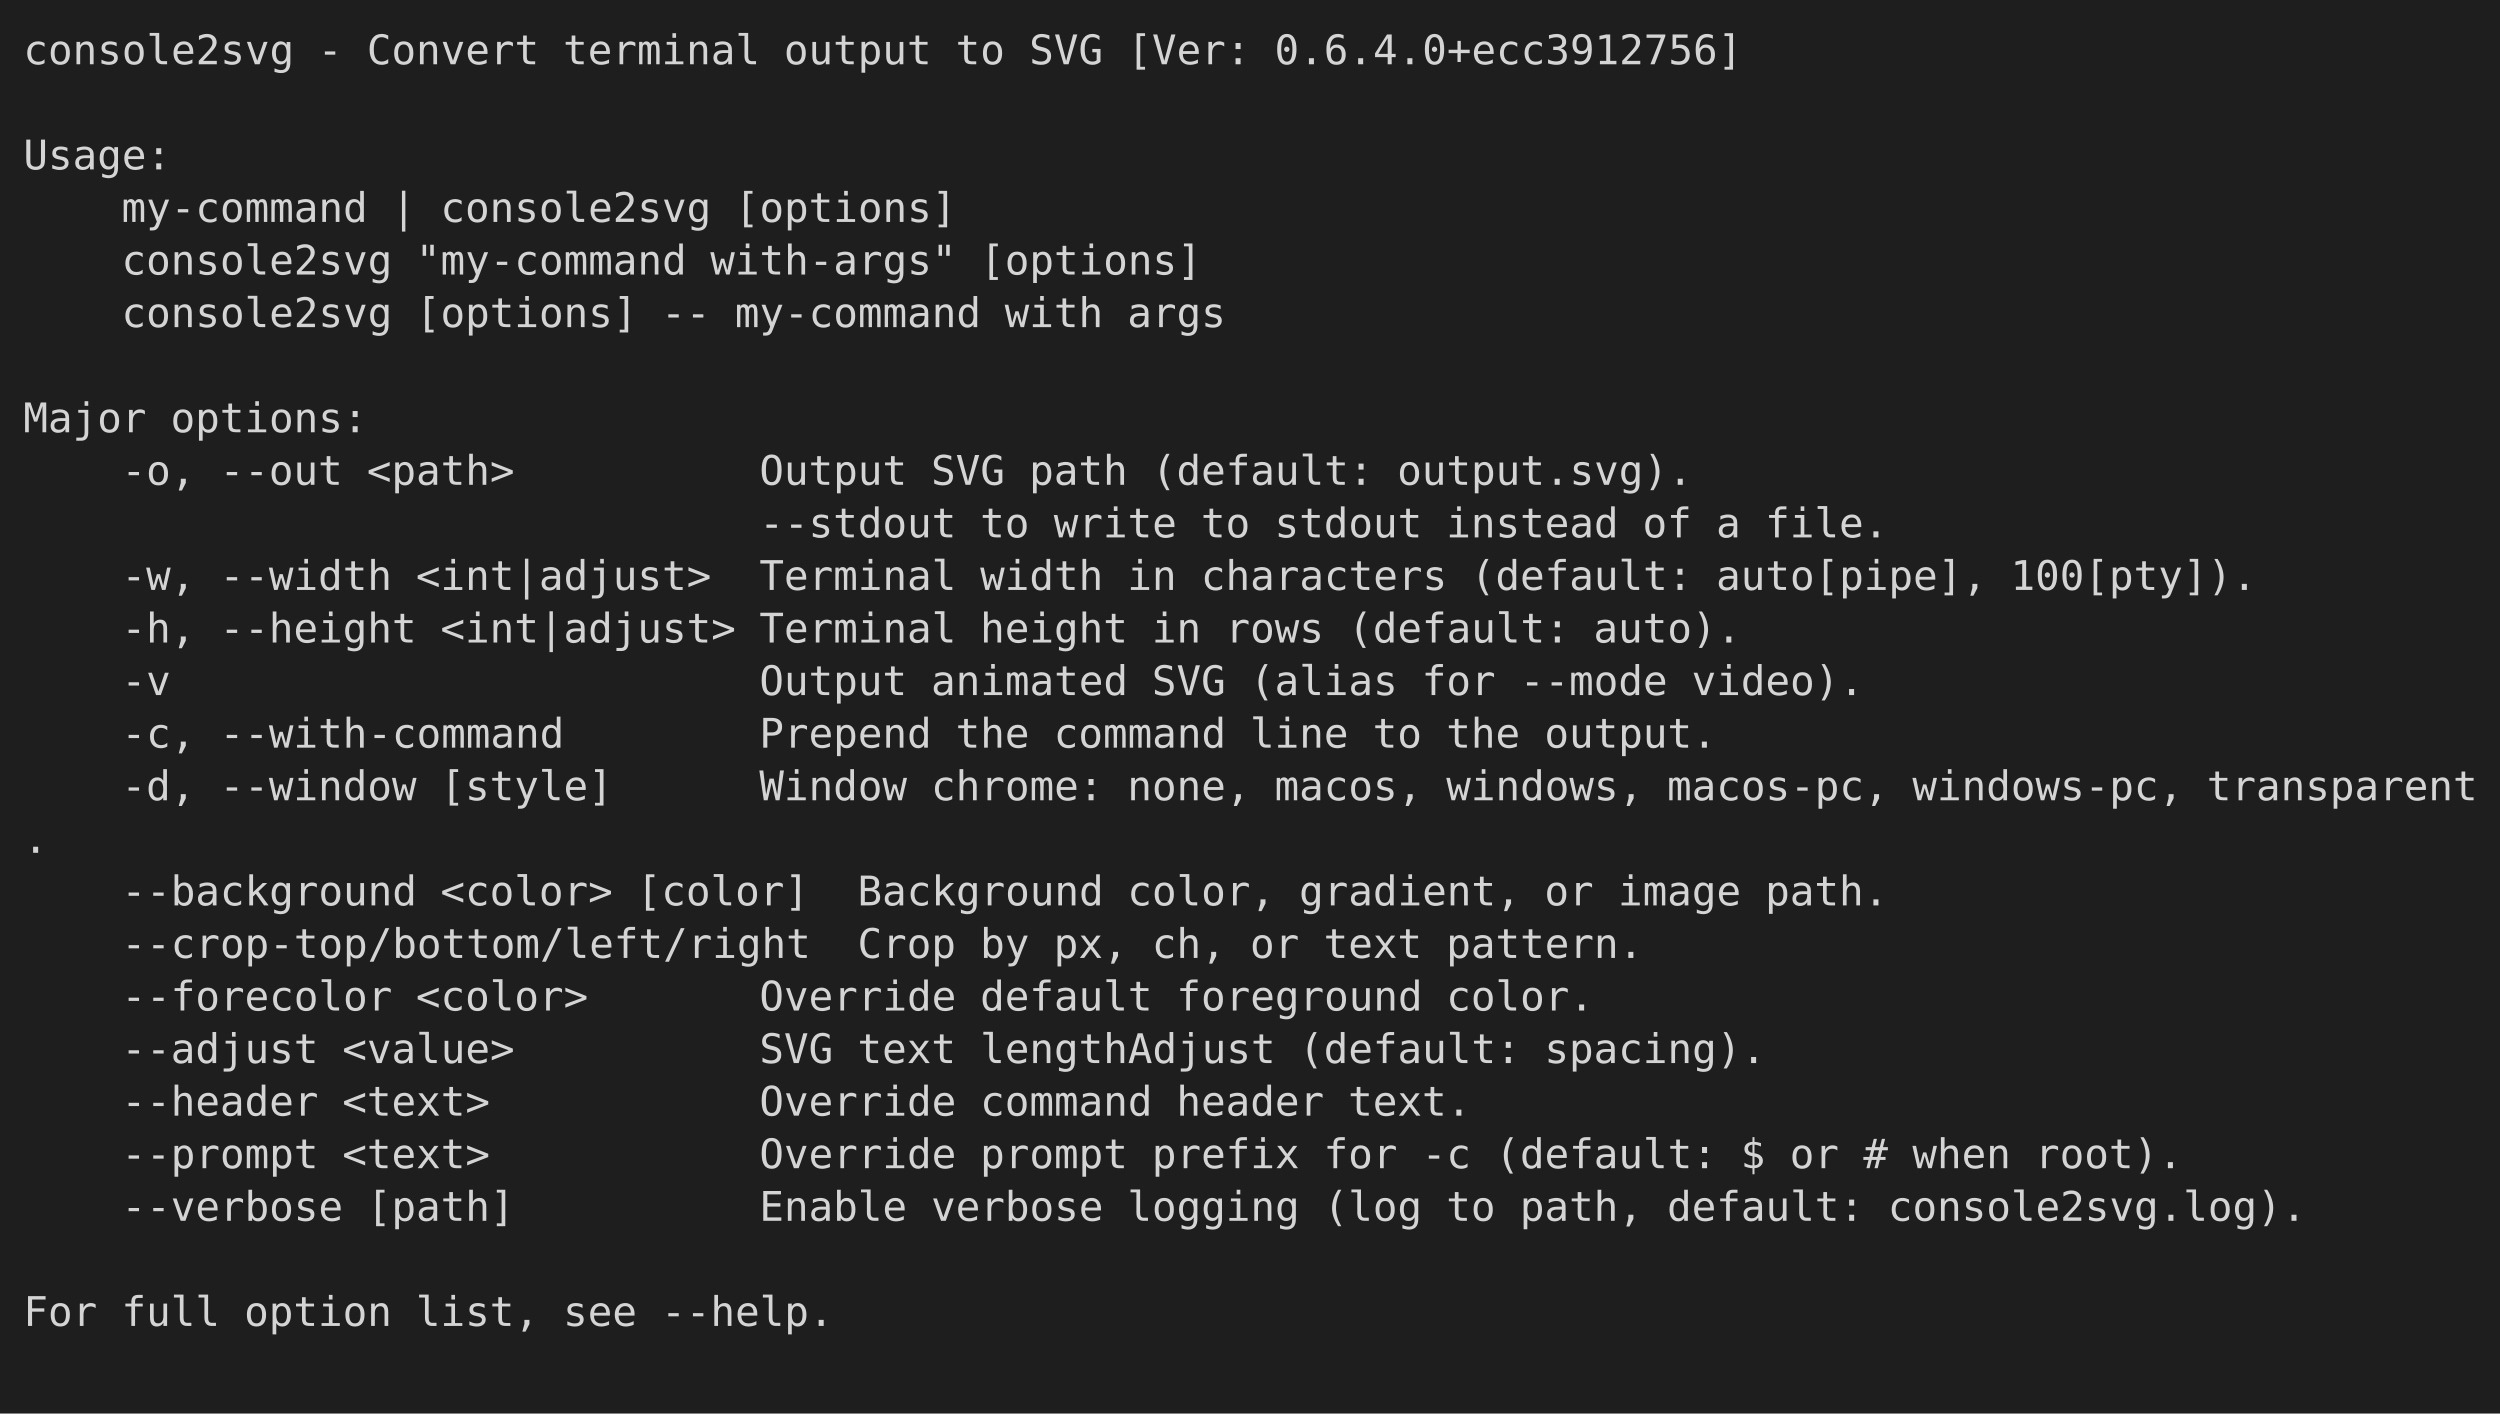
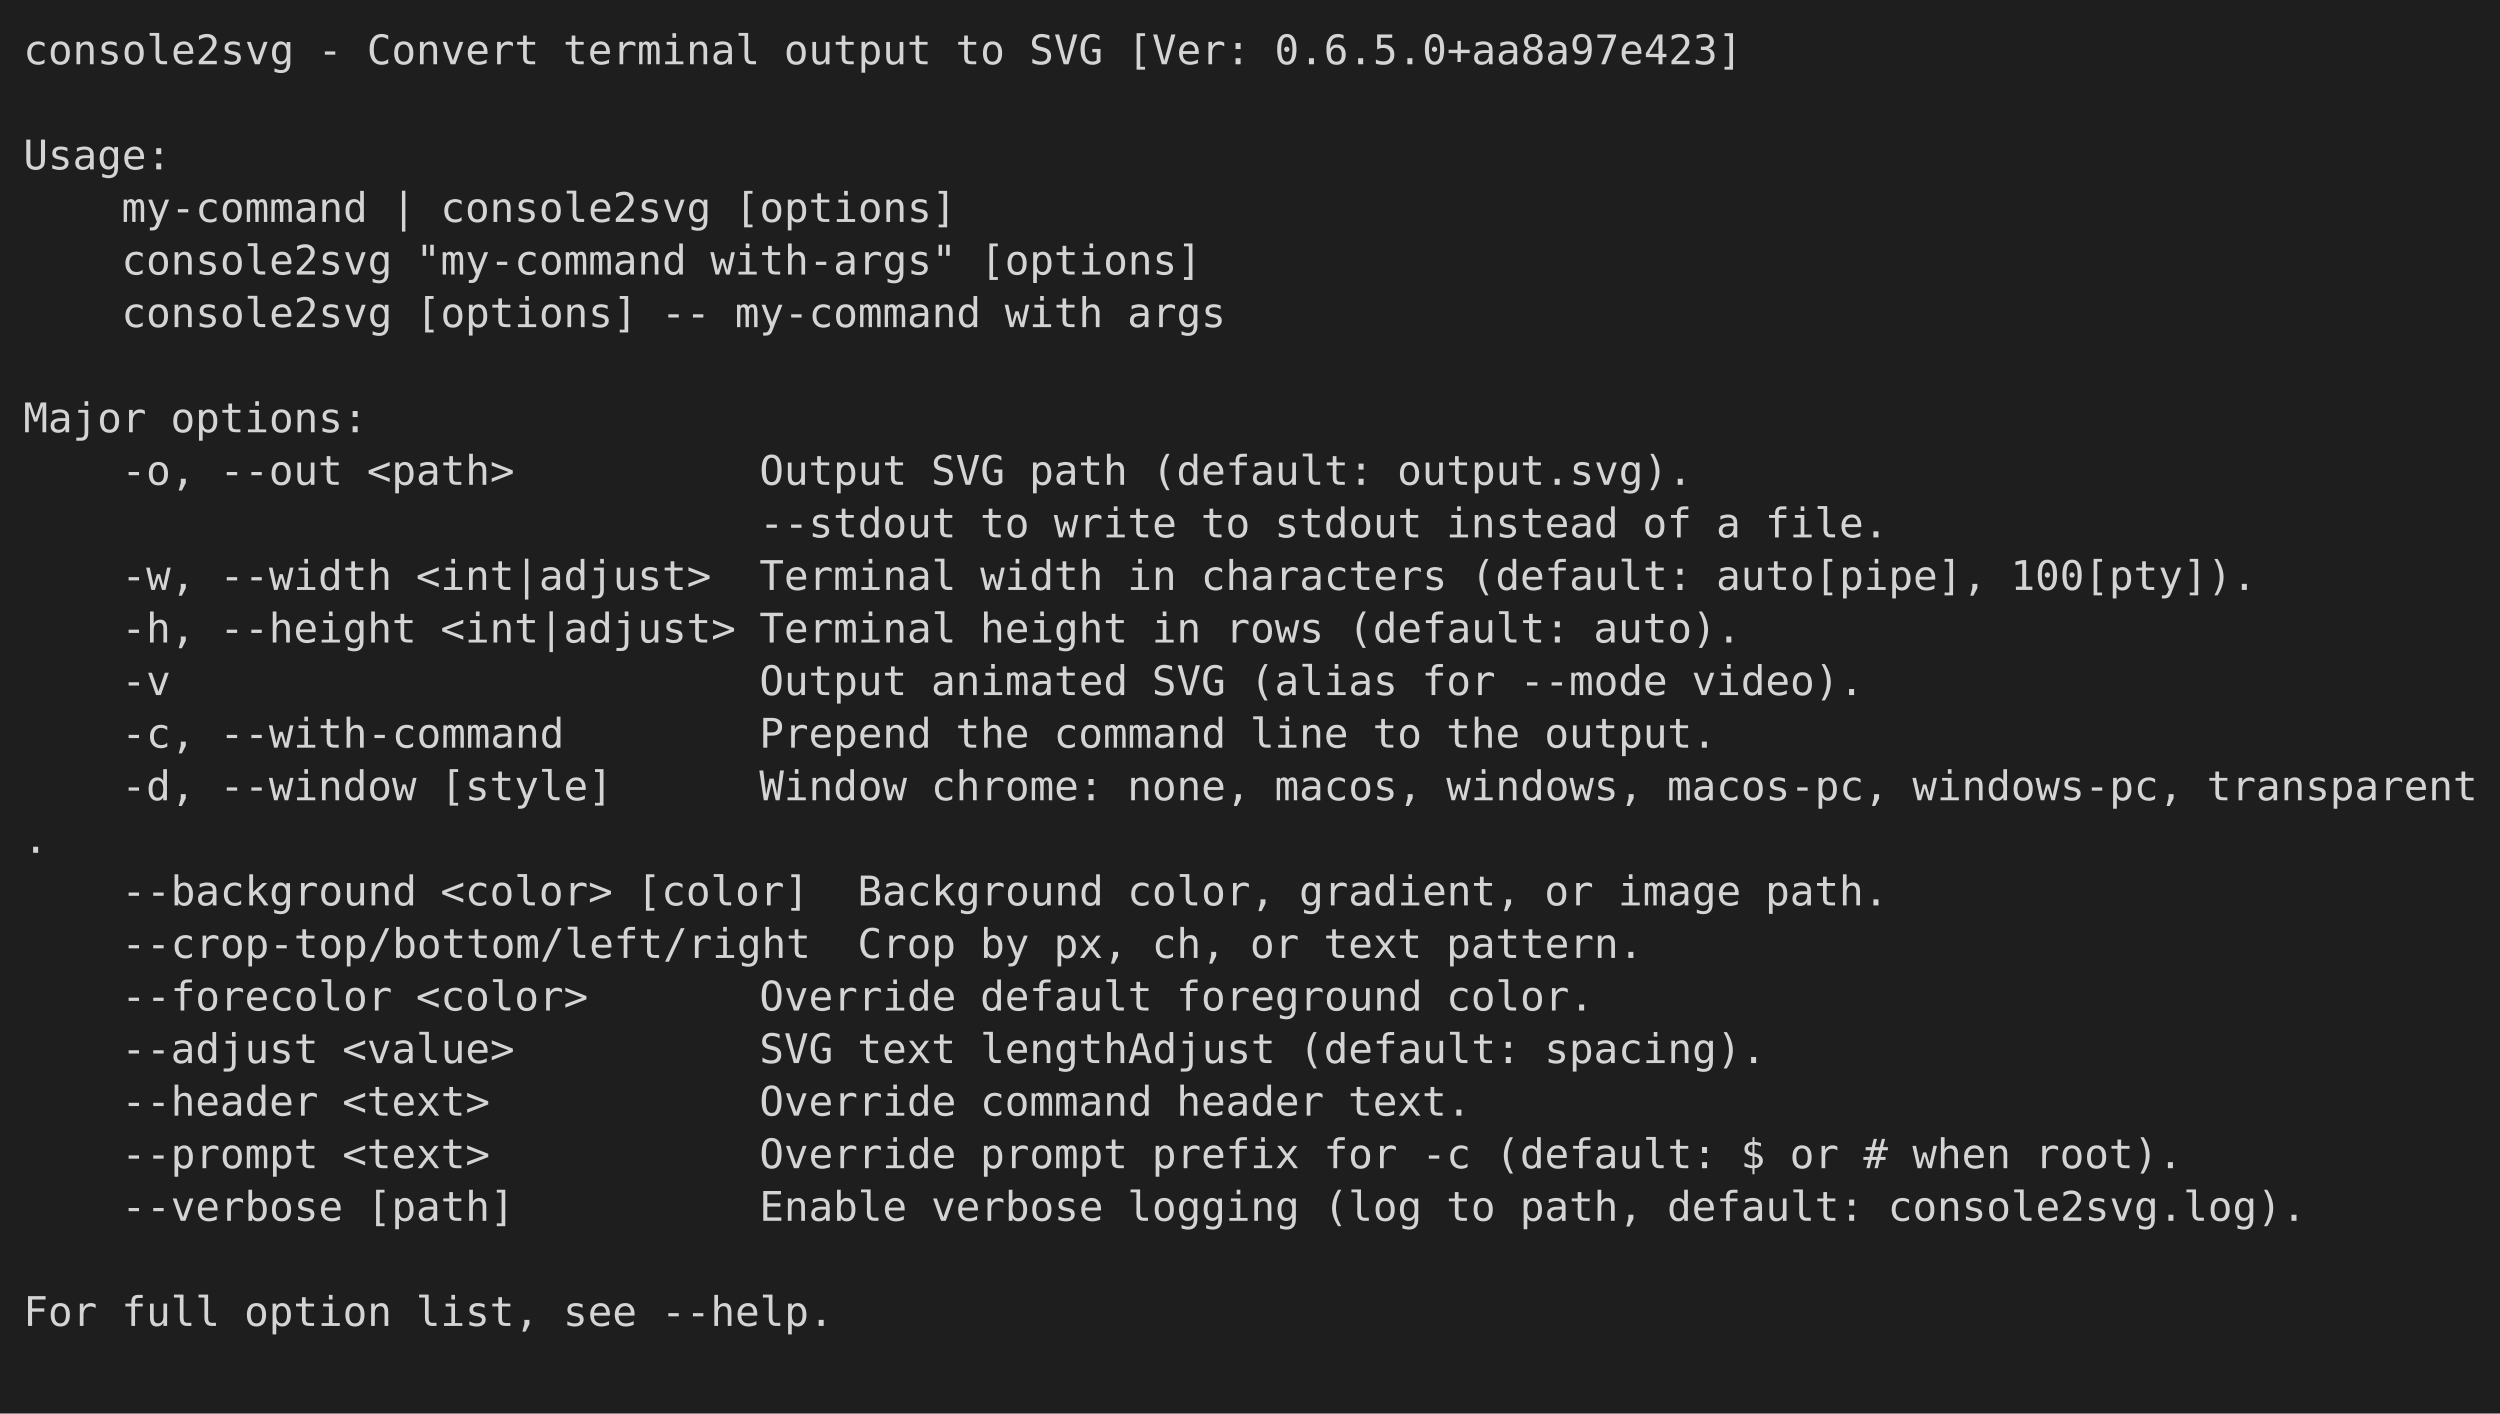
<svg xmlns="http://www.w3.org/2000/svg" width="856" height="484" viewBox="0 0 856 484" role="img" aria-label="console2svg output">
  <style>
.crt {
  font-family: ui-monospace,"Cascadia Mono","Segoe UI Mono","SFMono-Regular",Menlo,monospace;
  font-size: 14px;
}
text {
  dominant-baseline: alphabetic;
}
.bg {
  shape-rendering: crispEdges;
}
</style>
  <rect x="0" y="0" width="856" height="484" fill="#1e1e1e" />
  <g transform="translate(8 8)">
    <rect width="840" height="468" fill="#1e1e1e" />
    <text class="crt" x="0" y="14" fill="#d4d4d4" textLength="92.4" lengthAdjust="spacing">console2svg</text>
    <text class="crt" x="100.8" y="14" fill="#d4d4d4" textLength="8.4" lengthAdjust="spacing">-</text>
    <text class="crt" x="117.6" y="14" fill="#d4d4d4" textLength="58.8" lengthAdjust="spacing">Convert</text>
    <text class="crt" x="184.8" y="14" fill="#d4d4d4" textLength="67.2" lengthAdjust="spacing">terminal</text>
    <text class="crt" x="260.4" y="14" fill="#d4d4d4" textLength="50.4" lengthAdjust="spacing">output</text>
    <text class="crt" x="319.2" y="14" fill="#d4d4d4" textLength="16.8" lengthAdjust="spacing">to</text>
    <text class="crt" x="344.4" y="14" fill="#d4d4d4" textLength="25.2" lengthAdjust="spacing">SVG</text>
    <text class="crt" x="378" y="14" fill="#d4d4d4" textLength="42" lengthAdjust="spacing">[Ver:</text>
-     <text class="crt" x="428.4" y="14" fill="#d4d4d4" textLength="159.6" lengthAdjust="spacing">0.6.4.0+ecc3912756]</text>
+     <text class="crt" x="428.4" y="14" fill="#d4d4d4" textLength="159.6" lengthAdjust="spacing">0.6.5.0+aa8a97e423]</text>
    <text class="crt" x="0" y="50" fill="#d4d4d4" textLength="50.4" lengthAdjust="spacing">Usage:</text>
    <text class="crt" x="33.6" y="68" fill="#d4d4d4" textLength="84" lengthAdjust="spacing">my-command</text>
    <text class="crt" x="126" y="68" fill="#d4d4d4" textLength="8.4" lengthAdjust="spacing">|</text>
    <text class="crt" x="142.8" y="68" fill="#d4d4d4" textLength="92.4" lengthAdjust="spacing">console2svg</text>
    <text class="crt" x="243.6" y="68" fill="#d4d4d4" textLength="75.6" lengthAdjust="spacing">[options]</text>
    <text class="crt" x="33.6" y="86" fill="#d4d4d4" textLength="92.4" lengthAdjust="spacing">console2svg</text>
    <text class="crt" x="134.4" y="86" fill="#d4d4d4" textLength="92.4" lengthAdjust="spacing">"my-command</text>
    <text class="crt" x="235.2" y="86" fill="#d4d4d4" textLength="84" lengthAdjust="spacing">with-args"</text>
    <text class="crt" x="327.6" y="86" fill="#d4d4d4" textLength="75.6" lengthAdjust="spacing">[options]</text>
    <text class="crt" x="33.6" y="104" fill="#d4d4d4" textLength="92.4" lengthAdjust="spacing">console2svg</text>
    <text class="crt" x="134.4" y="104" fill="#d4d4d4" textLength="75.6" lengthAdjust="spacing">[options]</text>
    <text class="crt" x="218.4" y="104" fill="#d4d4d4" textLength="16.8" lengthAdjust="spacing">--</text>
    <text class="crt" x="243.6" y="104" fill="#d4d4d4" textLength="84" lengthAdjust="spacing">my-command</text>
    <text class="crt" x="336" y="104" fill="#d4d4d4" textLength="33.6" lengthAdjust="spacing">with</text>
    <text class="crt" x="378" y="104" fill="#d4d4d4" textLength="33.6" lengthAdjust="spacing">args</text>
    <text class="crt" x="0" y="140" fill="#d4d4d4" textLength="42" lengthAdjust="spacing">Major</text>
    <text class="crt" x="50.4" y="140" fill="#d4d4d4" textLength="67.2" lengthAdjust="spacing">options:</text>
    <text class="crt" x="33.6" y="158" fill="#d4d4d4" textLength="25.2" lengthAdjust="spacing">-o,</text>
    <text class="crt" x="67.2" y="158" fill="#d4d4d4" textLength="42" lengthAdjust="spacing">--out</text>
    <text class="crt" x="117.6" y="158" fill="#d4d4d4" textLength="50.4" lengthAdjust="spacing">&lt;path&gt;</text>
    <text class="crt" x="252" y="158" fill="#d4d4d4" textLength="50.4" lengthAdjust="spacing">Output</text>
    <text class="crt" x="310.8" y="158" fill="#d4d4d4" textLength="25.2" lengthAdjust="spacing">SVG</text>
    <text class="crt" x="344.4" y="158" fill="#d4d4d4" textLength="33.6" lengthAdjust="spacing">path</text>
    <text class="crt" x="386.4" y="158" fill="#d4d4d4" textLength="75.6" lengthAdjust="spacing">(default:</text>
    <text class="crt" x="470.4" y="158" fill="#d4d4d4" textLength="100.8" lengthAdjust="spacing">output.svg).</text>
    <text class="crt" x="252" y="176" fill="#d4d4d4" textLength="67.2" lengthAdjust="spacing">--stdout</text>
    <text class="crt" x="327.6" y="176" fill="#d4d4d4" textLength="16.8" lengthAdjust="spacing">to</text>
    <text class="crt" x="352.8" y="176" fill="#d4d4d4" textLength="42" lengthAdjust="spacing">write</text>
    <text class="crt" x="403.2" y="176" fill="#d4d4d4" textLength="16.8" lengthAdjust="spacing">to</text>
    <text class="crt" x="428.4" y="176" fill="#d4d4d4" textLength="50.4" lengthAdjust="spacing">stdout</text>
    <text class="crt" x="487.2" y="176" fill="#d4d4d4" textLength="58.8" lengthAdjust="spacing">instead</text>
    <text class="crt" x="554.4" y="176" fill="#d4d4d4" textLength="16.8" lengthAdjust="spacing">of</text>
    <text class="crt" x="579.6" y="176" fill="#d4d4d4" textLength="8.4" lengthAdjust="spacing">a</text>
    <text class="crt" x="596.4" y="176" fill="#d4d4d4" textLength="42" lengthAdjust="spacing">file.</text>
    <text class="crt" x="33.6" y="194" fill="#d4d4d4" textLength="25.2" lengthAdjust="spacing">-w,</text>
    <text class="crt" x="67.2" y="194" fill="#d4d4d4" textLength="58.8" lengthAdjust="spacing">--width</text>
    <text class="crt" x="134.4" y="194" fill="#d4d4d4" textLength="100.8" lengthAdjust="spacing">&lt;int|adjust&gt;</text>
    <text class="crt" x="252" y="194" fill="#d4d4d4" textLength="67.2" lengthAdjust="spacing">Terminal</text>
    <text class="crt" x="327.6" y="194" fill="#d4d4d4" textLength="42" lengthAdjust="spacing">width</text>
    <text class="crt" x="378" y="194" fill="#d4d4d4" textLength="16.8" lengthAdjust="spacing">in</text>
    <text class="crt" x="403.2" y="194" fill="#d4d4d4" textLength="84" lengthAdjust="spacing">characters</text>
    <text class="crt" x="495.6" y="194" fill="#d4d4d4" textLength="75.6" lengthAdjust="spacing">(default:</text>
    <text class="crt" x="579.6" y="194" fill="#d4d4d4" textLength="92.4" lengthAdjust="spacing">auto[pipe],</text>
    <text class="crt" x="680.4" y="194" fill="#d4d4d4" textLength="84" lengthAdjust="spacing">100[pty]).</text>
    <text class="crt" x="33.6" y="212" fill="#d4d4d4" textLength="25.2" lengthAdjust="spacing">-h,</text>
    <text class="crt" x="67.2" y="212" fill="#d4d4d4" textLength="67.2" lengthAdjust="spacing">--height</text>
    <text class="crt" x="142.8" y="212" fill="#d4d4d4" textLength="100.8" lengthAdjust="spacing">&lt;int|adjust&gt;</text>
    <text class="crt" x="252" y="212" fill="#d4d4d4" textLength="67.2" lengthAdjust="spacing">Terminal</text>
    <text class="crt" x="327.6" y="212" fill="#d4d4d4" textLength="50.4" lengthAdjust="spacing">height</text>
    <text class="crt" x="386.4" y="212" fill="#d4d4d4" textLength="16.8" lengthAdjust="spacing">in</text>
    <text class="crt" x="411.6" y="212" fill="#d4d4d4" textLength="33.6" lengthAdjust="spacing">rows</text>
    <text class="crt" x="453.6" y="212" fill="#d4d4d4" textLength="75.6" lengthAdjust="spacing">(default:</text>
    <text class="crt" x="537.6" y="212" fill="#d4d4d4" textLength="50.4" lengthAdjust="spacing">auto).</text>
    <text class="crt" x="33.6" y="230" fill="#d4d4d4" textLength="16.8" lengthAdjust="spacing">-v</text>
    <text class="crt" x="252" y="230" fill="#d4d4d4" textLength="50.4" lengthAdjust="spacing">Output</text>
    <text class="crt" x="310.8" y="230" fill="#d4d4d4" textLength="67.2" lengthAdjust="spacing">animated</text>
    <text class="crt" x="386.4" y="230" fill="#d4d4d4" textLength="25.2" lengthAdjust="spacing">SVG</text>
    <text class="crt" x="420" y="230" fill="#d4d4d4" textLength="50.4" lengthAdjust="spacing">(alias</text>
    <text class="crt" x="478.8" y="230" fill="#d4d4d4" textLength="25.2" lengthAdjust="spacing">for</text>
    <text class="crt" x="512.4" y="230" fill="#d4d4d4" textLength="50.4" lengthAdjust="spacing">--mode</text>
    <text class="crt" x="571.2" y="230" fill="#d4d4d4" textLength="58.8" lengthAdjust="spacing">video).</text>
    <text class="crt" x="33.6" y="248" fill="#d4d4d4" textLength="25.2" lengthAdjust="spacing">-c,</text>
    <text class="crt" x="67.2" y="248" fill="#d4d4d4" textLength="117.6" lengthAdjust="spacing">--with-command</text>
    <text class="crt" x="252" y="248" fill="#d4d4d4" textLength="58.8" lengthAdjust="spacing">Prepend</text>
    <text class="crt" x="319.2" y="248" fill="#d4d4d4" textLength="25.2" lengthAdjust="spacing">the</text>
    <text class="crt" x="352.8" y="248" fill="#d4d4d4" textLength="58.8" lengthAdjust="spacing">command</text>
    <text class="crt" x="420" y="248" fill="#d4d4d4" textLength="33.6" lengthAdjust="spacing">line</text>
    <text class="crt" x="462" y="248" fill="#d4d4d4" textLength="16.8" lengthAdjust="spacing">to</text>
    <text class="crt" x="487.2" y="248" fill="#d4d4d4" textLength="25.2" lengthAdjust="spacing">the</text>
    <text class="crt" x="520.8" y="248" fill="#d4d4d4" textLength="58.8" lengthAdjust="spacing">output.</text>
    <text class="crt" x="33.6" y="266" fill="#d4d4d4" textLength="25.2" lengthAdjust="spacing">-d,</text>
    <text class="crt" x="67.2" y="266" fill="#d4d4d4" textLength="67.2" lengthAdjust="spacing">--window</text>
    <text class="crt" x="142.8" y="266" fill="#d4d4d4" textLength="58.8" lengthAdjust="spacing">[style]</text>
    <text class="crt" x="252" y="266" fill="#d4d4d4" textLength="50.4" lengthAdjust="spacing">Window</text>
    <text class="crt" x="310.8" y="266" fill="#d4d4d4" textLength="58.8" lengthAdjust="spacing">chrome:</text>
    <text class="crt" x="378" y="266" fill="#d4d4d4" textLength="42" lengthAdjust="spacing">none,</text>
    <text class="crt" x="428.4" y="266" fill="#d4d4d4" textLength="50.4" lengthAdjust="spacing">macos,</text>
    <text class="crt" x="487.2" y="266" fill="#d4d4d4" textLength="67.2" lengthAdjust="spacing">windows,</text>
    <text class="crt" x="562.8" y="266" fill="#d4d4d4" textLength="75.6" lengthAdjust="spacing">macos-pc,</text>
    <text class="crt" x="646.8" y="266" fill="#d4d4d4" textLength="92.4" lengthAdjust="spacing">windows-pc,</text>
    <text class="crt" x="747.6" y="266" fill="#d4d4d4" textLength="92.4" lengthAdjust="spacing">transparent</text>
    <text class="crt" x="0" y="284" fill="#d4d4d4" textLength="8.4" lengthAdjust="spacing">.</text>
    <text class="crt" x="33.6" y="302" fill="#d4d4d4" textLength="100.8" lengthAdjust="spacing">--background</text>
    <text class="crt" x="142.8" y="302" fill="#d4d4d4" textLength="58.8" lengthAdjust="spacing">&lt;color&gt;</text>
    <text class="crt" x="210" y="302" fill="#d4d4d4" textLength="58.8" lengthAdjust="spacing">[color]</text>
    <text class="crt" x="285.6" y="302" fill="#d4d4d4" textLength="84" lengthAdjust="spacing">Background</text>
    <text class="crt" x="378" y="302" fill="#d4d4d4" textLength="50.4" lengthAdjust="spacing">color,</text>
    <text class="crt" x="436.8" y="302" fill="#d4d4d4" textLength="75.6" lengthAdjust="spacing">gradient,</text>
    <text class="crt" x="520.8" y="302" fill="#d4d4d4" textLength="16.8" lengthAdjust="spacing">or</text>
    <text class="crt" x="546" y="302" fill="#d4d4d4" textLength="42" lengthAdjust="spacing">image</text>
    <text class="crt" x="596.4" y="302" fill="#d4d4d4" textLength="42" lengthAdjust="spacing">path.</text>
    <text class="crt" x="33.6" y="320" fill="#d4d4d4" textLength="235.2" lengthAdjust="spacing">--crop-top/bottom/left/right</text>
    <text class="crt" x="285.6" y="320" fill="#d4d4d4" textLength="33.6" lengthAdjust="spacing">Crop</text>
    <text class="crt" x="327.6" y="320" fill="#d4d4d4" textLength="16.8" lengthAdjust="spacing">by</text>
    <text class="crt" x="352.8" y="320" fill="#d4d4d4" textLength="25.2" lengthAdjust="spacing">px,</text>
    <text class="crt" x="386.4" y="320" fill="#d4d4d4" textLength="25.2" lengthAdjust="spacing">ch,</text>
    <text class="crt" x="420" y="320" fill="#d4d4d4" textLength="16.8" lengthAdjust="spacing">or</text>
    <text class="crt" x="445.2" y="320" fill="#d4d4d4" textLength="33.6" lengthAdjust="spacing">text</text>
    <text class="crt" x="487.2" y="320" fill="#d4d4d4" textLength="67.2" lengthAdjust="spacing">pattern.</text>
    <text class="crt" x="33.6" y="338" fill="#d4d4d4" textLength="92.4" lengthAdjust="spacing">--forecolor</text>
    <text class="crt" x="134.4" y="338" fill="#d4d4d4" textLength="58.8" lengthAdjust="spacing">&lt;color&gt;</text>
    <text class="crt" x="252" y="338" fill="#d4d4d4" textLength="67.2" lengthAdjust="spacing">Override</text>
    <text class="crt" x="327.6" y="338" fill="#d4d4d4" textLength="58.8" lengthAdjust="spacing">default</text>
    <text class="crt" x="394.8" y="338" fill="#d4d4d4" textLength="84" lengthAdjust="spacing">foreground</text>
    <text class="crt" x="487.2" y="338" fill="#d4d4d4" textLength="50.4" lengthAdjust="spacing">color.</text>
    <text class="crt" x="33.6" y="356" fill="#d4d4d4" textLength="67.2" lengthAdjust="spacing">--adjust</text>
    <text class="crt" x="109.2" y="356" fill="#d4d4d4" textLength="58.8" lengthAdjust="spacing">&lt;value&gt;</text>
    <text class="crt" x="252" y="356" fill="#d4d4d4" textLength="25.2" lengthAdjust="spacing">SVG</text>
    <text class="crt" x="285.6" y="356" fill="#d4d4d4" textLength="33.6" lengthAdjust="spacing">text</text>
    <text class="crt" x="327.6" y="356" fill="#d4d4d4" textLength="100.8" lengthAdjust="spacing">lengthAdjust</text>
    <text class="crt" x="436.8" y="356" fill="#d4d4d4" textLength="75.6" lengthAdjust="spacing">(default:</text>
    <text class="crt" x="520.8" y="356" fill="#d4d4d4" textLength="75.6" lengthAdjust="spacing">spacing).</text>
    <text class="crt" x="33.6" y="374" fill="#d4d4d4" textLength="67.2" lengthAdjust="spacing">--header</text>
    <text class="crt" x="109.2" y="374" fill="#d4d4d4" textLength="50.4" lengthAdjust="spacing">&lt;text&gt;</text>
    <text class="crt" x="252" y="374" fill="#d4d4d4" textLength="67.2" lengthAdjust="spacing">Override</text>
    <text class="crt" x="327.6" y="374" fill="#d4d4d4" textLength="58.8" lengthAdjust="spacing">command</text>
    <text class="crt" x="394.8" y="374" fill="#d4d4d4" textLength="50.4" lengthAdjust="spacing">header</text>
    <text class="crt" x="453.6" y="374" fill="#d4d4d4" textLength="42" lengthAdjust="spacing">text.</text>
    <text class="crt" x="33.6" y="392" fill="#d4d4d4" textLength="67.2" lengthAdjust="spacing">--prompt</text>
    <text class="crt" x="109.2" y="392" fill="#d4d4d4" textLength="50.4" lengthAdjust="spacing">&lt;text&gt;</text>
    <text class="crt" x="252" y="392" fill="#d4d4d4" textLength="67.2" lengthAdjust="spacing">Override</text>
    <text class="crt" x="327.6" y="392" fill="#d4d4d4" textLength="50.4" lengthAdjust="spacing">prompt</text>
    <text class="crt" x="386.4" y="392" fill="#d4d4d4" textLength="50.4" lengthAdjust="spacing">prefix</text>
    <text class="crt" x="445.2" y="392" fill="#d4d4d4" textLength="25.2" lengthAdjust="spacing">for</text>
    <text class="crt" x="478.8" y="392" fill="#d4d4d4" textLength="16.8" lengthAdjust="spacing">-c</text>
    <text class="crt" x="504" y="392" fill="#d4d4d4" textLength="75.6" lengthAdjust="spacing">(default:</text>
    <text class="crt" x="588" y="392" fill="#d4d4d4" textLength="8.4" lengthAdjust="spacing">$</text>
    <text class="crt" x="604.8" y="392" fill="#d4d4d4" textLength="16.8" lengthAdjust="spacing">or</text>
    <text class="crt" x="630" y="392" fill="#d4d4d4" textLength="8.4" lengthAdjust="spacing">#</text>
    <text class="crt" x="646.8" y="392" fill="#d4d4d4" textLength="33.6" lengthAdjust="spacing">when</text>
    <text class="crt" x="688.8" y="392" fill="#d4d4d4" textLength="50.4" lengthAdjust="spacing">root).</text>
    <text class="crt" x="33.6" y="410" fill="#d4d4d4" textLength="75.6" lengthAdjust="spacing">--verbose</text>
    <text class="crt" x="117.6" y="410" fill="#d4d4d4" textLength="50.4" lengthAdjust="spacing">[path]</text>
    <text class="crt" x="252" y="410" fill="#d4d4d4" textLength="50.4" lengthAdjust="spacing">Enable</text>
    <text class="crt" x="310.8" y="410" fill="#d4d4d4" textLength="58.8" lengthAdjust="spacing">verbose</text>
    <text class="crt" x="378" y="410" fill="#d4d4d4" textLength="58.8" lengthAdjust="spacing">logging</text>
    <text class="crt" x="445.2" y="410" fill="#d4d4d4" textLength="33.6" lengthAdjust="spacing">(log</text>
    <text class="crt" x="487.2" y="410" fill="#d4d4d4" textLength="16.8" lengthAdjust="spacing">to</text>
    <text class="crt" x="512.4" y="410" fill="#d4d4d4" textLength="42" lengthAdjust="spacing">path,</text>
    <text class="crt" x="562.8" y="410" fill="#d4d4d4" textLength="67.2" lengthAdjust="spacing">default:</text>
    <text class="crt" x="638.4" y="410" fill="#d4d4d4" textLength="142.8" lengthAdjust="spacing">console2svg.log).</text>
    <text class="crt" x="0" y="446" fill="#d4d4d4" textLength="25.2" lengthAdjust="spacing">For</text>
    <text class="crt" x="33.6" y="446" fill="#d4d4d4" textLength="33.6" lengthAdjust="spacing">full</text>
    <text class="crt" x="75.6" y="446" fill="#d4d4d4" textLength="50.4" lengthAdjust="spacing">option</text>
    <text class="crt" x="134.4" y="446" fill="#d4d4d4" textLength="42" lengthAdjust="spacing">list,</text>
    <text class="crt" x="184.8" y="446" fill="#d4d4d4" textLength="25.2" lengthAdjust="spacing">see</text>
    <text class="crt" x="218.4" y="446" fill="#d4d4d4" textLength="58.8" lengthAdjust="spacing">--help.</text>
  </g>
</svg>
